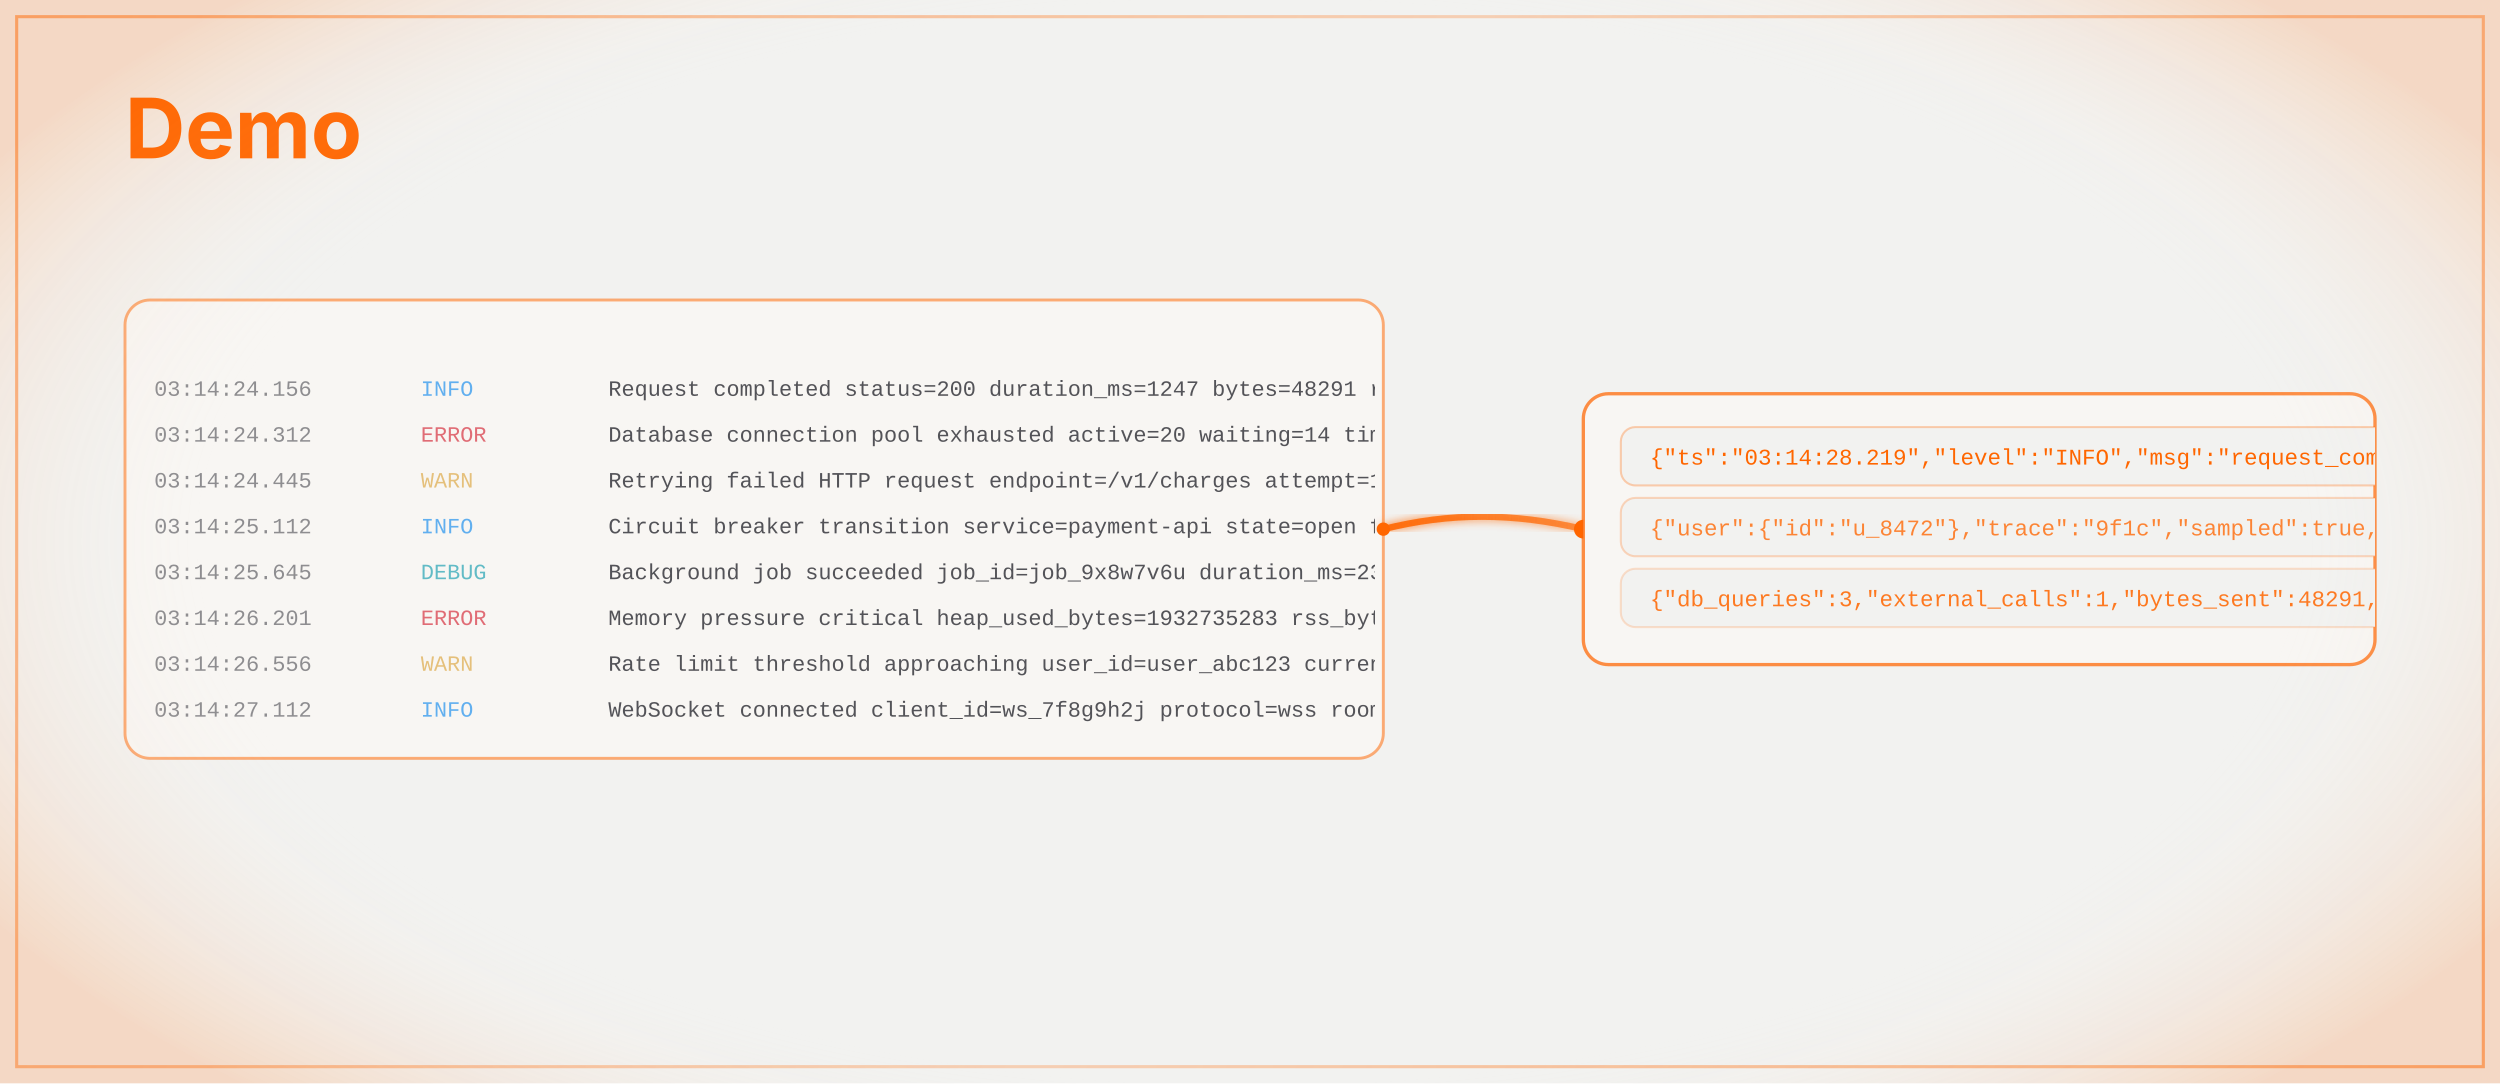
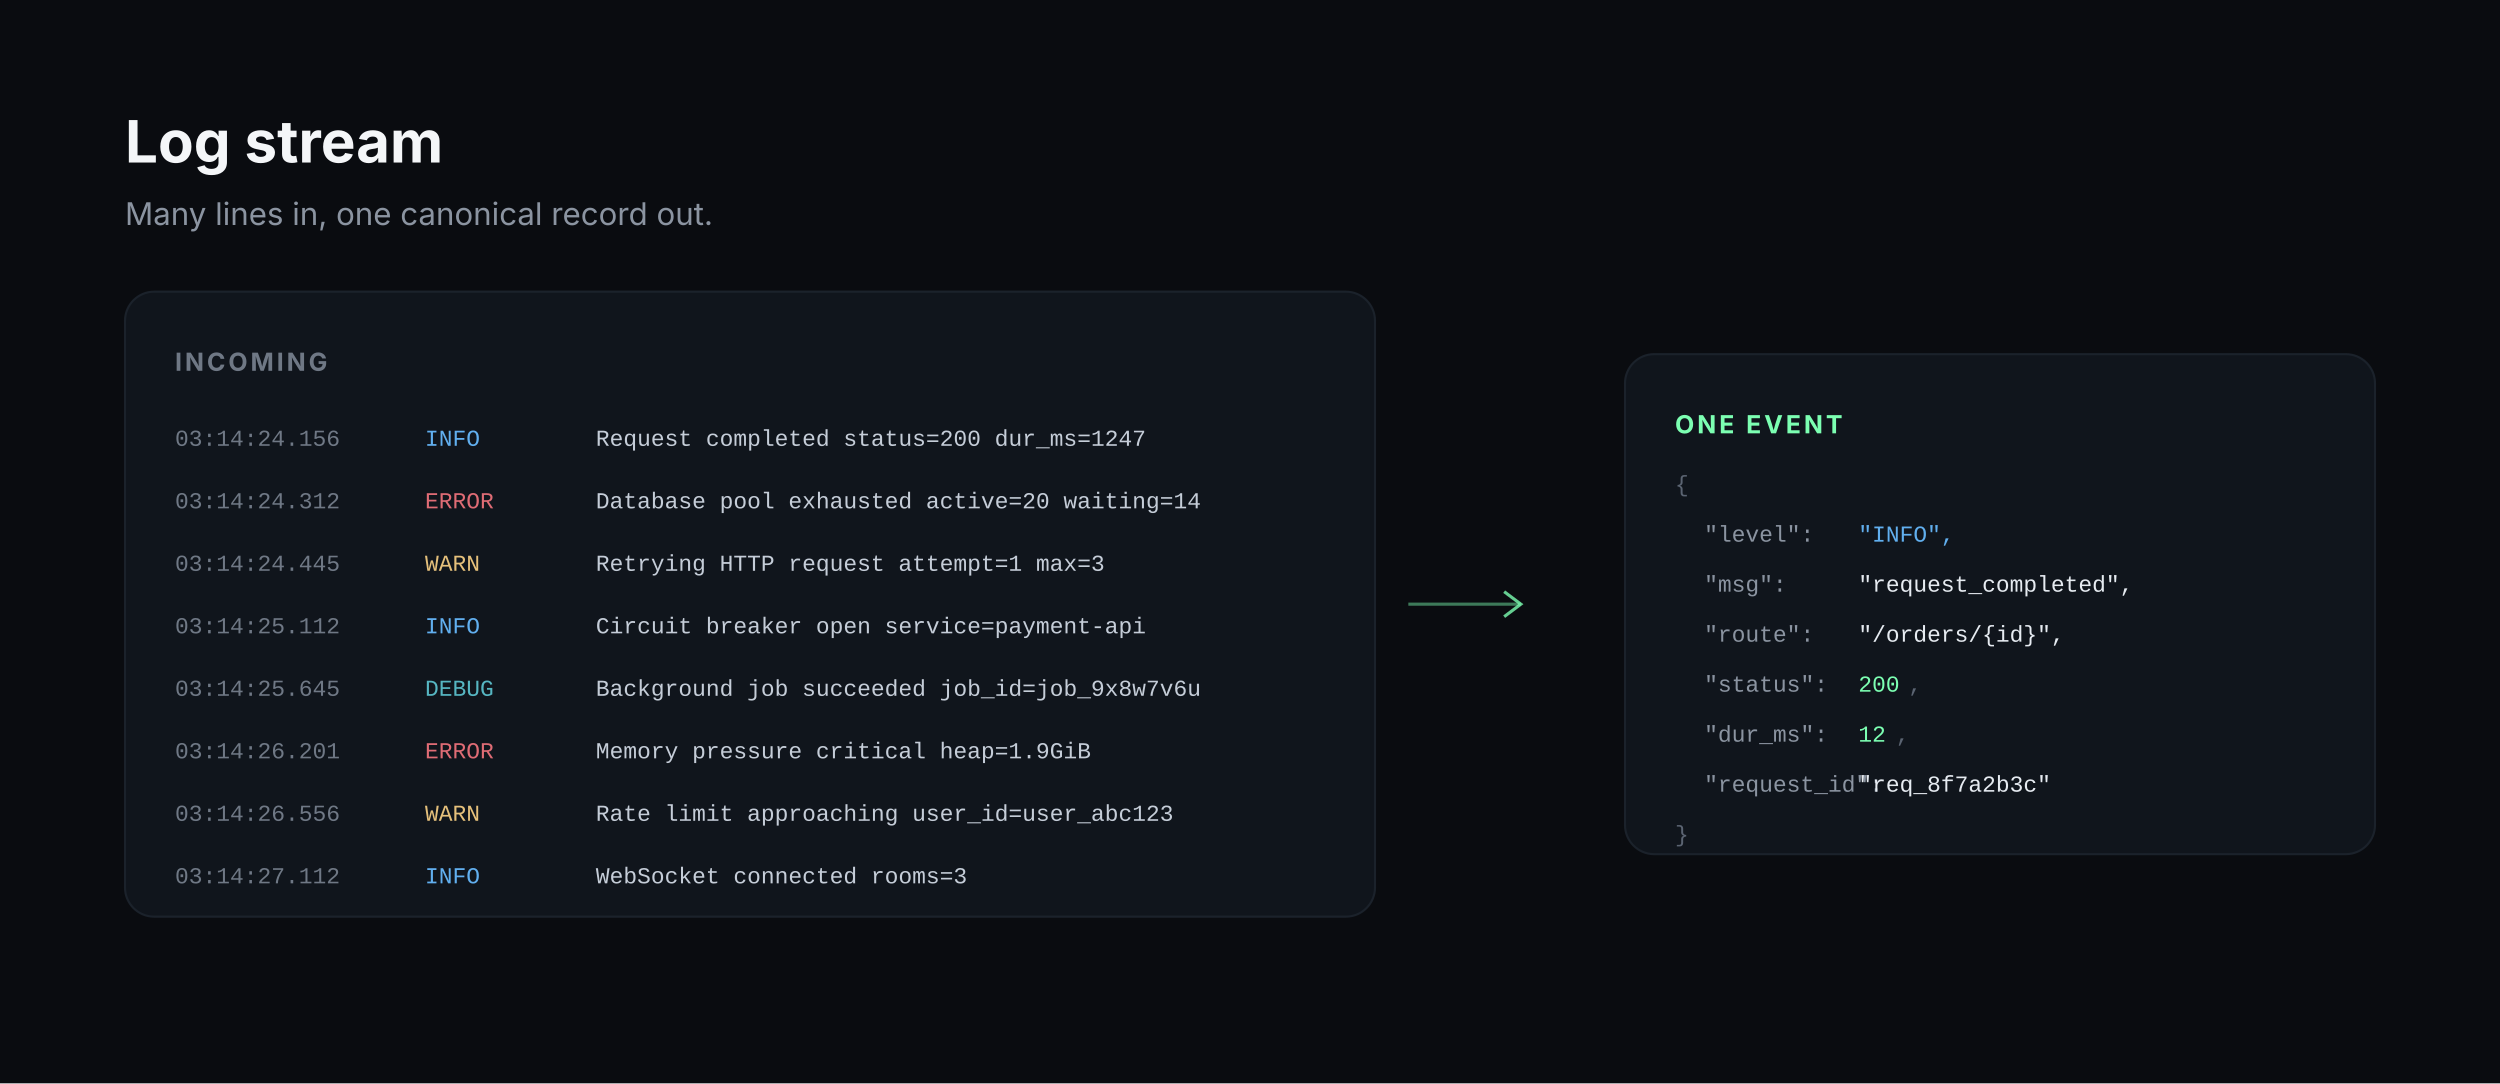
<svg xmlns="http://www.w3.org/2000/svg" width="1200" height="520" viewBox="0 0 1200 520" fill="none" role="img" aria-labelledby="title desc">
-   <defs>
-     <linearGradient id="frameStroke" x1="0" y1="0" x2="1200" y2="520" gradientUnits="userSpaceOnUse">
-       <stop offset="0" stop-color="#F60" stop-opacity="0.5" />
-       <stop offset="0.5" stop-color="#F60" stop-opacity="0.25" />
-       <stop offset="1" stop-color="#F60" stop-opacity="0.5" />
-     </linearGradient>
-     <linearGradient id="linkStroke" x1="664" y1="254" x2="760" y2="254" gradientUnits="userSpaceOnUse">
-       <stop offset="0" stop-color="#F60" stop-opacity="0.9" />
-       <stop offset="1" stop-color="#F60" stop-opacity="0.65" />
-     </linearGradient>
-     <radialGradient id="vignette" cx="0" cy="0" r="1" gradientUnits="userSpaceOnUse" gradientTransform="translate(600 260) rotate(90) scale(360 700)">
-       <stop offset="0.72" stop-color="#F2F2F0" stop-opacity="0" />
-       <stop offset="1" stop-color="#F60" stop-opacity="0.18" />
-     </radialGradient>
-     <filter id="lineGlow" x="-20%" y="-20%" width="140%" height="140%">
-       <feGaussianBlur stdDeviation="2.2" result="blur" />
-       <feMerge>
-         <feMergeNode in="blur" />
-         <feMergeNode in="SourceGraphic" />
-       </feMerge>
-     </filter>
-     <clipPath id="incomingClip">
-       <rect x="64" y="154" width="596" height="200" rx="10" />
-     </clipPath>
-     <clipPath id="wideLogClip">
-       <rect x="760" y="189" width="380" height="130" rx="10" />
-     </clipPath>
-   </defs>
-   <rect width="1200" height="520" fill="#F2F2F0" />
-   <rect x="8" y="8" width="1184" height="504" fill="none" stroke="url(#frameStroke)" stroke-width="1.5" />
-   <text x="60" y="76" font-family="Inter, Segoe UI, Roboto, Helvetica, Arial, sans-serif" font-size="40" font-weight="700" fill="#F60">Demo</text>
-   <rect x="60" y="144" width="604" height="220" rx="12" fill="#F8F6F3" stroke="#F60" stroke-opacity="0.52" stroke-width="1.4" />
-   <g clip-path="url(#incomingClip)" font-family="ui-monospace, SFMono-Regular, Menlo, Monaco, Consolas, Liberation Mono, monospace" font-size="10.5">
-     <g>
-       <animateTransform attributeName="transform" type="translate" values="0 0; 0 -220" dur="8s" repeatCount="indefinite" />
-       <text x="74" y="190" fill="#76767A" fill-opacity="0.82">03:14:24.156</text>
-       <text x="202" y="190" fill="#61AFEF">INFO</text>
-       <text x="292" y="190" fill="#3E3E43" fill-opacity="0.88">Request completed status=200 duration_ms=1247 bytes=48291 request_id=req_8f7a2b3c</text>
-       <text x="74" y="212" fill="#76767A" fill-opacity="0.82">03:14:24.312</text>
-       <text x="202" y="212" fill="#E06C75">ERROR</text>
-       <text x="292" y="212" fill="#3E3E43" fill-opacity="0.88">Database connection pool exhausted active=20 waiting=14 timeout_ms=30000</text>
-       <text x="74" y="234" fill="#76767A" fill-opacity="0.82">03:14:24.445</text>
-       <text x="202" y="234" fill="#E5C07B">WARN</text>
-       <text x="292" y="234" fill="#3E3E43" fill-opacity="0.88">Retrying failed HTTP request endpoint=/v1/charges attempt=1 max_attempts=3</text>
-       <text x="74" y="256" fill="#76767A" fill-opacity="0.82">03:14:25.112</text>
-       <text x="202" y="256" fill="#61AFEF">INFO</text>
-       <text x="292" y="256" fill="#3E3E43" fill-opacity="0.88">Circuit breaker transition service=payment-api state=open failure_count=5</text>
-       <text x="74" y="278" fill="#76767A" fill-opacity="0.82">03:14:25.645</text>
-       <text x="202" y="278" fill="#56B6C2" fill-opacity="0.92">DEBUG</text>
-       <text x="292" y="278" fill="#3E3E43" fill-opacity="0.88">Background job succeeded job_id=job_9x8w7v6u duration_ms=2341</text>
-       <text x="74" y="300" fill="#76767A" fill-opacity="0.82">03:14:26.201</text>
-       <text x="202" y="300" fill="#E06C75">ERROR</text>
-       <text x="292" y="300" fill="#3E3E43" fill-opacity="0.88">Memory pressure critical heap_used_bytes=1932735283 rss_bytes=2415919104</text>
-       <text x="74" y="322" fill="#76767A" fill-opacity="0.82">03:14:26.556</text>
-       <text x="202" y="322" fill="#E5C07B">WARN</text>
-       <text x="292" y="322" fill="#3E3E43" fill-opacity="0.88">Rate limit threshold approaching user_id=user_abc123 current_requests=890</text>
-       <text x="74" y="344" fill="#76767A" fill-opacity="0.82">03:14:27.112</text>
-       <text x="202" y="344" fill="#61AFEF">INFO</text>
-       <text x="292" y="344" fill="#3E3E43" fill-opacity="0.88">WebSocket connected client_id=ws_7f8g9h2j protocol=wss rooms=3</text>
-       <text x="74" y="366" fill="#76767A" fill-opacity="0.82">03:14:27.445</text>
-       <text x="202" y="366" fill="#56B6C2" fill-opacity="0.92">DEBUG</text>
-       <text x="292" y="366" fill="#3E3E43" fill-opacity="0.88">Kafka consumed topic=user-events partition=3 offset=1847291 lag=12</text>
-       <text x="74" y="388" fill="#76767A" fill-opacity="0.82">03:14:28.112</text>
-       <text x="202" y="388" fill="#61AFEF">INFO</text>
-       <text x="292" y="388" fill="#3E3E43" fill-opacity="0.88">Health check passed service=api-gateway uptime_seconds=847291</text>
-     </g>
-     <g transform="translate(0 220)">
-       <animateTransform attributeName="transform" type="translate" values="0 0; 0 -220" dur="8s" repeatCount="indefinite" />
-       <text x="74" y="190" fill="#76767A" fill-opacity="0.82">03:14:24.156</text>
-       <text x="202" y="190" fill="#61AFEF">INFO</text>
-       <text x="292" y="190" fill="#3E3E43" fill-opacity="0.88">Request completed status=200 duration_ms=1247 bytes=48291 request_id=req_8f7a2b3c</text>
-       <text x="74" y="212" fill="#76767A" fill-opacity="0.82">03:14:24.312</text>
-       <text x="202" y="212" fill="#E06C75">ERROR</text>
-       <text x="292" y="212" fill="#3E3E43" fill-opacity="0.88">Database connection pool exhausted active=20 waiting=14 timeout_ms=30000</text>
-       <text x="74" y="234" fill="#76767A" fill-opacity="0.82">03:14:24.445</text>
-       <text x="202" y="234" fill="#E5C07B">WARN</text>
-       <text x="292" y="234" fill="#3E3E43" fill-opacity="0.88">Retrying failed HTTP request endpoint=/v1/charges attempt=1 max_attempts=3</text>
-       <text x="74" y="256" fill="#76767A" fill-opacity="0.82">03:14:25.112</text>
-       <text x="202" y="256" fill="#61AFEF">INFO</text>
-       <text x="292" y="256" fill="#3E3E43" fill-opacity="0.88">Circuit breaker transition service=payment-api state=open failure_count=5</text>
-       <text x="74" y="278" fill="#76767A" fill-opacity="0.82">03:14:25.645</text>
-       <text x="202" y="278" fill="#56B6C2" fill-opacity="0.92">DEBUG</text>
-       <text x="292" y="278" fill="#3E3E43" fill-opacity="0.88">Background job succeeded job_id=job_9x8w7v6u duration_ms=2341</text>
-       <text x="74" y="300" fill="#76767A" fill-opacity="0.82">03:14:26.201</text>
-       <text x="202" y="300" fill="#E06C75">ERROR</text>
-       <text x="292" y="300" fill="#3E3E43" fill-opacity="0.88">Memory pressure critical heap_used_bytes=1932735283 rss_bytes=2415919104</text>
-       <text x="74" y="322" fill="#76767A" fill-opacity="0.82">03:14:26.556</text>
-       <text x="202" y="322" fill="#E5C07B">WARN</text>
-       <text x="292" y="322" fill="#3E3E43" fill-opacity="0.88">Rate limit threshold approaching user_id=user_abc123 current_requests=890</text>
-       <text x="74" y="344" fill="#76767A" fill-opacity="0.82">03:14:27.112</text>
-       <text x="202" y="344" fill="#61AFEF">INFO</text>
-       <text x="292" y="344" fill="#3E3E43" fill-opacity="0.88">WebSocket connected client_id=ws_7f8g9h2j protocol=wss rooms=3</text>
-       <text x="74" y="366" fill="#76767A" fill-opacity="0.82">03:14:27.445</text>
-       <text x="202" y="366" fill="#56B6C2" fill-opacity="0.92">DEBUG</text>
-       <text x="292" y="366" fill="#3E3E43" fill-opacity="0.88">Kafka consumed topic=user-events partition=3 offset=1847291 lag=12</text>
-       <text x="74" y="388" fill="#76767A" fill-opacity="0.82">03:14:28.112</text>
-       <text x="202" y="388" fill="#61AFEF">INFO</text>
-       <text x="292" y="388" fill="#3E3E43" fill-opacity="0.88">Health check passed service=api-gateway uptime_seconds=847291</text>
-     </g>
+   <rect width="1200" height="520" fill="#0A0C10" />
+   <text x="60" y="78" font-family="Inter, Segoe UI, Roboto, Helvetica, Arial, sans-serif" font-size="28" font-weight="700" fill="#F4F6F8">Log stream</text>
+   <text x="60" y="108" font-family="Inter, Segoe UI, Roboto, Helvetica, Arial, sans-serif" font-size="15" fill="#8B94A1">Many lines in, one canonical record out.</text>
+   <rect x="60" y="140" width="600" height="300" rx="14" fill="#10151C" stroke="#1B222B" />
+   <text x="84" y="178" font-family="Inter, Segoe UI, Roboto, Helvetica, Arial, sans-serif" font-size="12" font-weight="700" letter-spacing="1.4" fill="#6F7885">INCOMING</text>
+   <g font-family="ui-monospace, SFMono-Regular, Menlo, Monaco, Consolas, Liberation Mono, monospace" font-size="11">
+     <text x="84" y="214" fill="#6F7885">03:14:24.156</text>
+     <text x="204" y="214" fill="#61AFEF">INFO</text>
+     <text x="286" y="214" fill="#C5CDD8">Request completed status=200 dur_ms=1247</text>
+     <text x="84" y="244" fill="#6F7885">03:14:24.312</text>
+     <text x="204" y="244" fill="#E06C75">ERROR</text>
+     <text x="286" y="244" fill="#C5CDD8">Database pool exhausted active=20 waiting=14</text>
+     <text x="84" y="274" fill="#6F7885">03:14:24.445</text>
+     <text x="204" y="274" fill="#E5C07B">WARN</text>
+     <text x="286" y="274" fill="#C5CDD8">Retrying HTTP request attempt=1 max=3</text>
+     <text x="84" y="304" fill="#6F7885">03:14:25.112</text>
+     <text x="204" y="304" fill="#61AFEF">INFO</text>
+     <text x="286" y="304" fill="#C5CDD8">Circuit breaker open service=payment-api</text>
+     <text x="84" y="334" fill="#6F7885">03:14:25.645</text>
+     <text x="204" y="334" fill="#56B6C2">DEBUG</text>
+     <text x="286" y="334" fill="#C5CDD8">Background job succeeded job_id=job_9x8w7v6u</text>
+     <text x="84" y="364" fill="#6F7885">03:14:26.201</text>
+     <text x="204" y="364" fill="#E06C75">ERROR</text>
+     <text x="286" y="364" fill="#C5CDD8">Memory pressure critical heap=1.9GiB</text>
+     <text x="84" y="394" fill="#6F7885">03:14:26.556</text>
+     <text x="204" y="394" fill="#E5C07B">WARN</text>
+     <text x="286" y="394" fill="#C5CDD8">Rate limit approaching user_id=user_abc123</text>
+     <text x="84" y="424" fill="#6F7885">03:14:27.112</text>
+     <text x="204" y="424" fill="#61AFEF">INFO</text>
+     <text x="286" y="424" fill="#C5CDD8">WebSocket connected rooms=3</text>
  </g>
-   <g>
-     <path d="M664 254C696 246 726 246 760 254" stroke="url(#linkStroke)" stroke-width="3.1" stroke-linecap="round" stroke-linejoin="round" filter="url(#lineGlow)" />
-     <circle cx="760" cy="254" r="4.5" fill="#F60" />
-     <circle cx="664" cy="254" r="3.2" fill="#F60" />
+   <path d="M676 290h54" stroke="#7CFFB2" stroke-opacity="0.45" stroke-width="1.5" />
+   <path d="M722 284l8 6-8 6" fill="none" stroke="#7CFFB2" stroke-opacity="0.8" stroke-width="1.5" />
+   <rect x="780" y="170" width="360" height="240" rx="14" fill="#10151C" stroke="#1B222B" />
+   <text x="804" y="208" font-family="Inter, Segoe UI, Roboto, Helvetica, Arial, sans-serif" font-size="12" font-weight="700" letter-spacing="1.4" fill="#7CFFB2">ONE EVENT</text>
+   <g font-family="ui-monospace, SFMono-Regular, Menlo, Monaco, Consolas, Liberation Mono, monospace" font-size="11">
+     <text x="804" y="236" fill="#5B6472">{</text>
+     <text x="818" y="260" fill="#8B94A1">"level":</text>
+     <text x="892" y="260" fill="#61AFEF">"INFO",</text>
+     <text x="818" y="284" fill="#8B94A1">"msg":</text>
+     <text x="892" y="284" fill="#E6EBF1">"request_completed",</text>
+     <text x="818" y="308" fill="#8B94A1">"route":</text>
+     <text x="892" y="308" fill="#E6EBF1">"/orders/{id}",</text>
+     <text x="818" y="332" fill="#8B94A1">"status":</text>
+     <text x="892" y="332" fill="#7CFFB2">200</text>
+     <text x="916" y="332" fill="#5B6472">,</text>
+     <text x="818" y="356" fill="#8B94A1">"dur_ms":</text>
+     <text x="892" y="356" fill="#7CFFB2">12</text>
+     <text x="910" y="356" fill="#5B6472">,</text>
+     <text x="818" y="380" fill="#8B94A1">"request_id":</text>
+     <text x="892" y="380" fill="#E6EBF1">"req_8f7a2b3c"</text>
+     <text x="804" y="404" fill="#5B6472">}</text>
  </g>
-   <g>
-     <rect x="760" y="189" width="380" height="130" rx="12" fill="#F8F6F3" stroke="#F60" stroke-opacity="0.72" stroke-width="1.6" />
-     <g clip-path="url(#wideLogClip)">
-       <g>
-         <animateTransform attributeName="transform" type="translate" values="0 0; -620 0" dur="8.5s" repeatCount="indefinite" />
-         <rect x="778" y="205" width="1040" height="28" rx="7" fill="#F2F2F0" stroke="#F60" stroke-opacity="0.3" />
-         <rect x="778" y="239" width="1040" height="28" rx="7" fill="#F2F2F0" stroke="#F60" stroke-opacity="0.24" />
-         <rect x="778" y="273" width="1040" height="28" rx="7" fill="#F2F2F0" stroke="#F60" stroke-opacity="0.18" />
-         <text x="792" y="223" font-family="ui-monospace, SFMono-Regular, Menlo, Monaco, Consolas, Liberation Mono, monospace" font-size="10.8" fill="#F60">{"ts":"03:14:28.219","level":"INFO","msg":"request_completed","http":{"route":"/orders/{id}","status":200,"dur_ms":12},"request_id":"req_8f7a2b3c"}</text>
-         <text x="792" y="257" font-family="ui-monospace, SFMono-Regular, Menlo, Monaco, Consolas, Liberation Mono, monospace" font-size="10.8" fill="#F60" fill-opacity="0.78">{"user":{"id":"u_8472"},"trace":"9f1c","sampled":true,"logger":"slog","integration":"net/http","cache_hit":false}</text>
-         <text x="792" y="291" font-family="ui-monospace, SFMono-Regular, Menlo, Monaco, Consolas, Liberation Mono, monospace" font-size="10.8" fill="#F60" fill-opacity="0.86">{"db_queries":3,"external_calls":1,"bytes_sent":48291,"service":"api-gateway","region":"us-east-1","version":"2.4.1"}</text>
-       </g>
-     </g>
-   </g>
-   <rect width="1200" height="520" fill="url(#vignette)" />
</svg>
